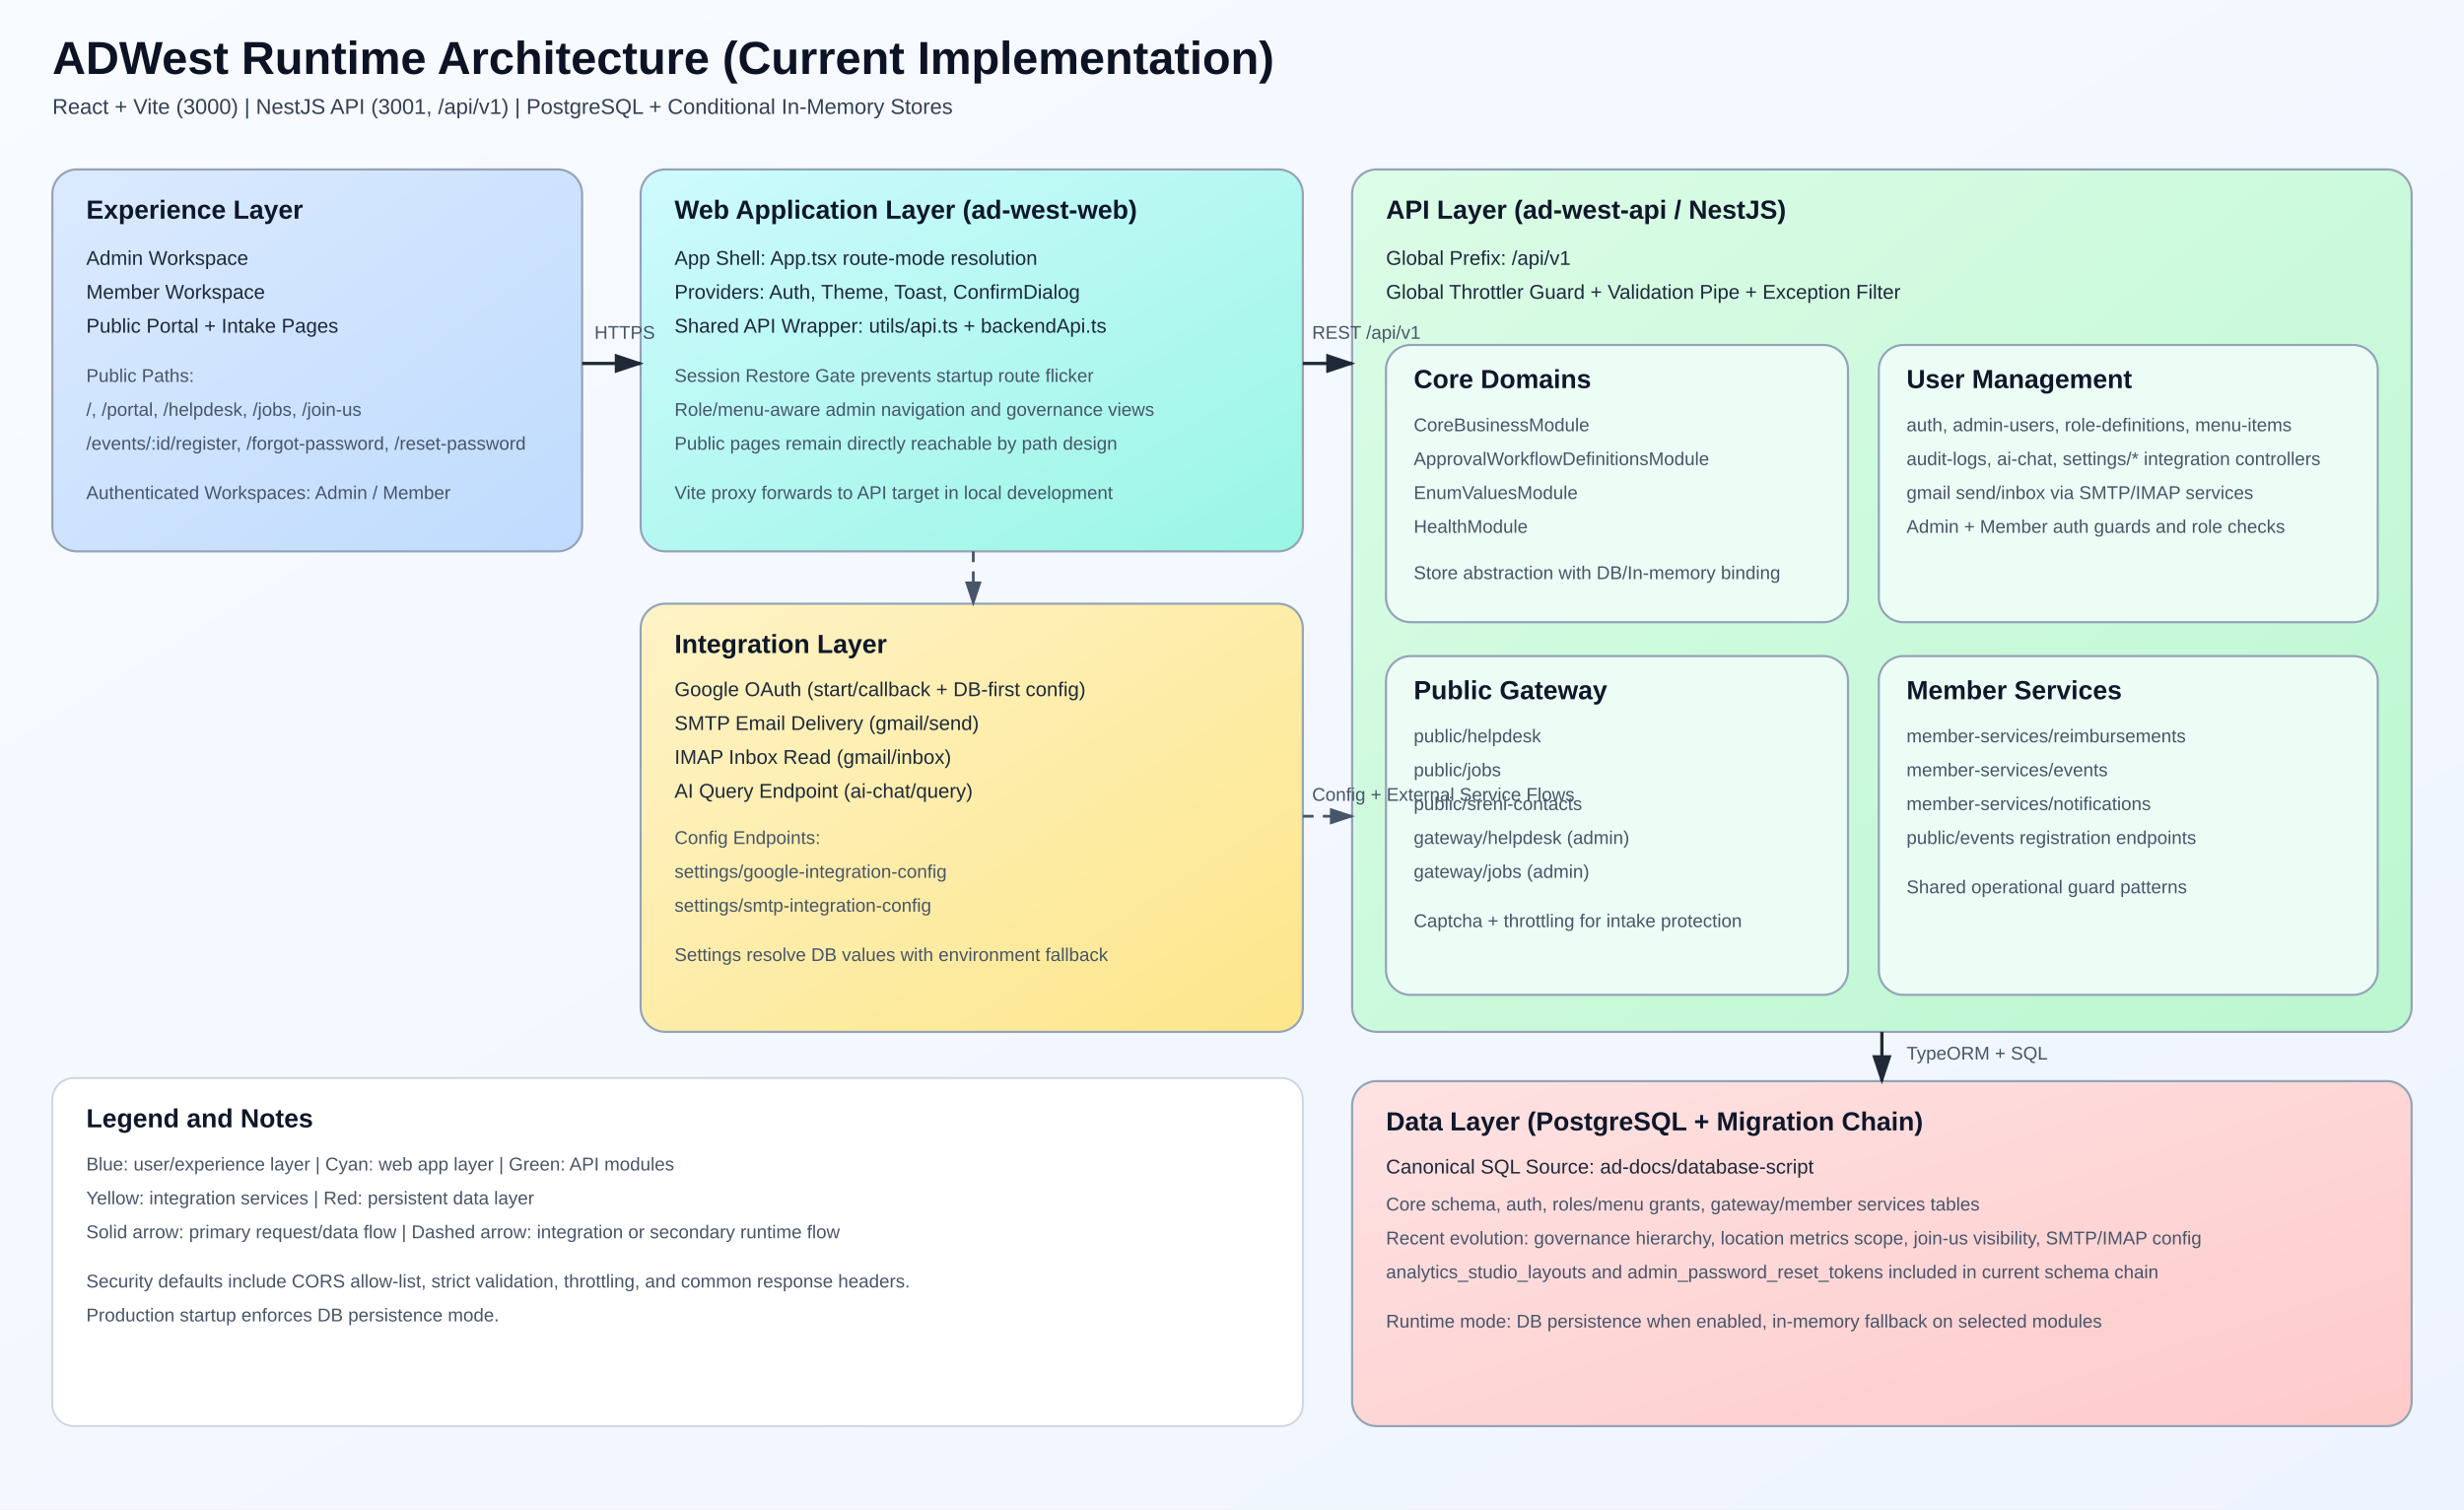
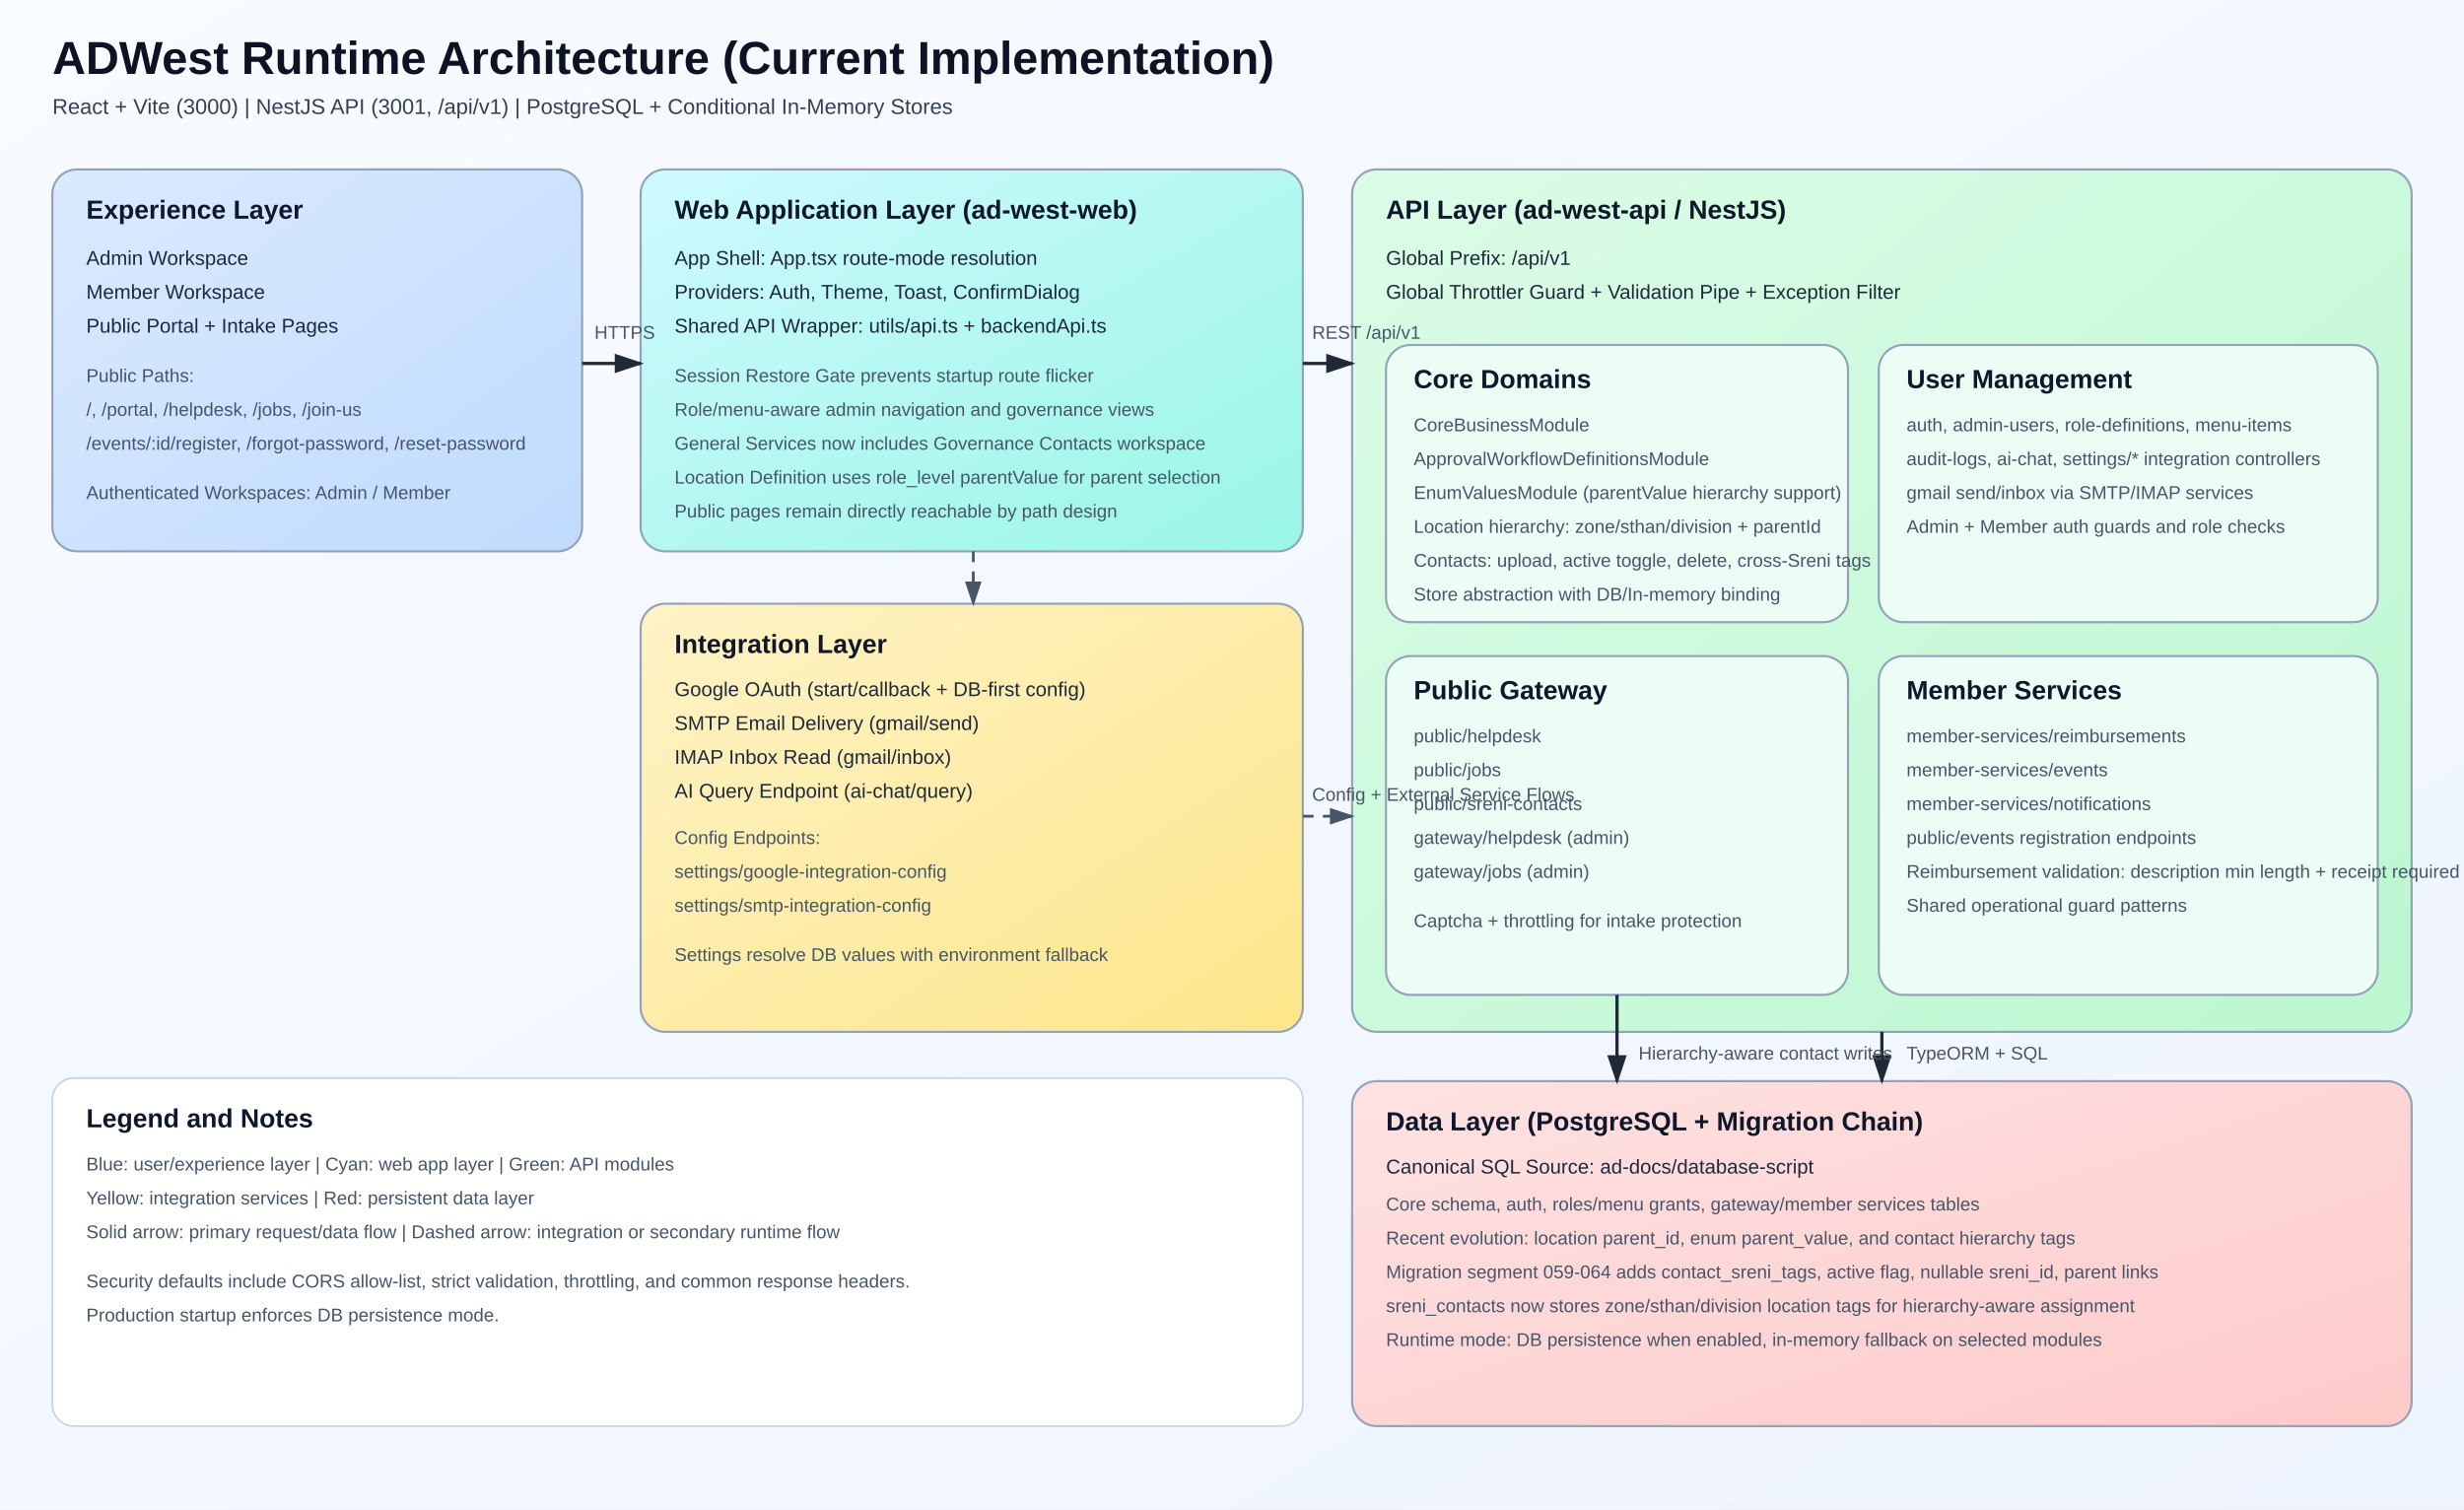
<svg xmlns="http://www.w3.org/2000/svg" width="1600" height="980" viewBox="0 0 1600 980" role="img" aria-label="ADWest Layered Architecture">
  <defs>
    <style>
      .title { font: 700 30px 'Segoe UI', Arial, sans-serif; fill: #0b1324; }
      .subtitle { font: 500 14px 'Segoe UI', Arial, sans-serif; fill: #334155; }
      .section { font: 700 17px 'Segoe UI', Arial, sans-serif; fill: #0f172a; }
      .line { font: 500 13px 'Segoe UI', Arial, sans-serif; fill: #1e293b; }
      .small { font: 500 12px 'Segoe UI', Arial, sans-serif; fill: #475569; }
      .box { stroke: #94a3b8; stroke-width: 1.4; rx: 16; ry: 16; }
      .flow { stroke: #1f2937; stroke-width: 2.1; fill: none; marker-end: url(#arrow); }
      .flow2 { stroke: #475569; stroke-width: 1.8; stroke-dasharray: 7 6; fill: none; marker-end: url(#arrow2); }
    </style>
    <marker id="arrow" markerWidth="10" markerHeight="10" refX="8" refY="3" orient="auto" markerUnits="strokeWidth">
      <path d="M0,0 L0,6 L9,3 z" fill="#1f2937" />
    </marker>
    <marker id="arrow2" markerWidth="10" markerHeight="10" refX="8" refY="3" orient="auto" markerUnits="strokeWidth">
      <path d="M0,0 L0,6 L9,3 z" fill="#475569" />
    </marker>
    <linearGradient id="bg" x1="0" y1="0" x2="1" y2="1">
      <stop offset="0%" stop-color="#f8fbff" />
      <stop offset="100%" stop-color="#eef4ff" />
    </linearGradient>
    <linearGradient id="exp" x1="0" y1="0" x2="1" y2="1">
      <stop offset="0%" stop-color="#dbeafe" />
      <stop offset="100%" stop-color="#bfdbfe" />
    </linearGradient>
    <linearGradient id="web" x1="0" y1="0" x2="1" y2="1">
      <stop offset="0%" stop-color="#cffafe" />
      <stop offset="100%" stop-color="#99f6e4" />
    </linearGradient>
    <linearGradient id="api" x1="0" y1="0" x2="1" y2="1">
      <stop offset="0%" stop-color="#dcfce7" />
      <stop offset="100%" stop-color="#bbf7d0" />
    </linearGradient>
    <linearGradient id="store" x1="0" y1="0" x2="1" y2="1">
      <stop offset="0%" stop-color="#fee2e2" />
      <stop offset="100%" stop-color="#fecaca" />
    </linearGradient>
    <linearGradient id="ext" x1="0" y1="0" x2="1" y2="1">
      <stop offset="0%" stop-color="#fef3c7" />
      <stop offset="100%" stop-color="#fde68a" />
    </linearGradient>
  </defs>
  <rect x="0" y="0" width="1600" height="980" fill="url(#bg)" />
  <text x="34" y="48" class="title">ADWest Runtime Architecture (Current Implementation)</text>
  <text x="34" y="74" class="subtitle">React + Vite (3000) | NestJS API (3001, /api/v1) | PostgreSQL + Conditional In-Memory Stores</text>
  <rect class="box" x="34" y="110" width="344" height="248" fill="url(#exp)" />
  <text x="56" y="142" class="section">Experience Layer</text>
  <text x="56" y="172" class="line">Admin Workspace</text>
  <text x="56" y="194" class="line">Member Workspace</text>
  <text x="56" y="216" class="line">Public Portal + Intake Pages</text>
  <text x="56" y="248" class="small">Public Paths:</text>
  <text x="56" y="270" class="small">/, /portal, /helpdesk, /jobs, /join-us</text>
  <text x="56" y="292" class="small">/events/:id/register, /forgot-password, /reset-password</text>
  <text x="56" y="324" class="small">Authenticated Workspaces: Admin / Member</text>
  <rect class="box" x="416" y="110" width="430" height="248" fill="url(#web)" />
  <text x="438" y="142" class="section">Web Application Layer (ad-west-web)</text>
  <text x="438" y="172" class="line">App Shell: App.tsx route-mode resolution</text>
  <text x="438" y="194" class="line">Providers: Auth, Theme, Toast, ConfirmDialog</text>
  <text x="438" y="216" class="line">Shared API Wrapper: utils/api.ts + backendApi.ts</text>
  <text x="438" y="248" class="small">Session Restore Gate prevents startup route flicker</text>
  <text x="438" y="270" class="small">Role/menu-aware admin navigation and governance views</text>
-   <text x="438" y="292" class="small">Public pages remain directly reachable by path design</text>
-   <text x="438" y="324" class="small">Vite proxy forwards to API target in local development</text>
+   <text x="438" y="292" class="small">General Services now includes Governance Contacts workspace</text>
+   <text x="438" y="314" class="small">Location Definition uses role_level parentValue for parent selection</text>
+   <text x="438" y="336" class="small">Public pages remain directly reachable by path design</text>
  <rect class="box" x="878" y="110" width="688" height="560" fill="url(#api)" />
  <text x="900" y="142" class="section">API Layer (ad-west-api / NestJS)</text>
  <text x="900" y="172" class="line">Global Prefix: /api/v1</text>
  <text x="900" y="194" class="line">Global Throttler Guard + Validation Pipe + Exception Filter</text>
  <rect class="box" x="900" y="224" width="300" height="180" fill="#ecfdf5" />
  <text x="918" y="252" class="section">Core Domains</text>
  <text x="918" y="280" class="small">CoreBusinessModule</text>
  <text x="918" y="302" class="small">ApprovalWorkflowDefinitionsModule</text>
-   <text x="918" y="324" class="small">EnumValuesModule</text>
-   <text x="918" y="346" class="small">HealthModule</text>
-   <text x="918" y="376" class="small">Store abstraction with DB/In-memory binding</text>
+   <text x="918" y="324" class="small">EnumValuesModule (parentValue hierarchy support)</text>
+   <text x="918" y="346" class="small">Location hierarchy: zone/sthan/division + parentId</text>
+   <text x="918" y="368" class="small">Contacts: upload, active toggle, delete, cross-Sreni tags</text>
+   <text x="918" y="390" class="small">Store abstraction with DB/In-memory binding</text>
  <rect class="box" x="1220" y="224" width="324" height="180" fill="#ecfdf5" />
  <text x="1238" y="252" class="section">User Management</text>
  <text x="1238" y="280" class="small">auth, admin-users, role-definitions, menu-items</text>
  <text x="1238" y="302" class="small">audit-logs, ai-chat, settings/* integration controllers</text>
  <text x="1238" y="324" class="small">gmail send/inbox via SMTP/IMAP services</text>
  <text x="1238" y="346" class="small">Admin + Member auth guards and role checks</text>
  <rect class="box" x="900" y="426" width="300" height="220" fill="#ecfdf5" />
  <text x="918" y="454" class="section">Public Gateway</text>
  <text x="918" y="482" class="small">public/helpdesk</text>
  <text x="918" y="504" class="small">public/jobs</text>
  <text x="918" y="526" class="small">public/sreni-contacts</text>
  <text x="918" y="548" class="small">gateway/helpdesk (admin)</text>
  <text x="918" y="570" class="small">gateway/jobs (admin)</text>
  <text x="918" y="602" class="small">Captcha + throttling for intake protection</text>
  <rect class="box" x="1220" y="426" width="324" height="220" fill="#ecfdf5" />
  <text x="1238" y="454" class="section">Member Services</text>
  <text x="1238" y="482" class="small">member-services/reimbursements</text>
  <text x="1238" y="504" class="small">member-services/events</text>
  <text x="1238" y="526" class="small">member-services/notifications</text>
  <text x="1238" y="548" class="small">public/events registration endpoints</text>
-   <text x="1238" y="580" class="small">Shared operational guard patterns</text>
+   <text x="1238" y="570" class="small">Reimbursement validation: description min length + receipt required</text>
+   <text x="1238" y="592" class="small">Shared operational guard patterns</text>
  <rect class="box" x="416" y="392" width="430" height="278" fill="url(#ext)" />
  <text x="438" y="424" class="section">Integration Layer</text>
  <text x="438" y="452" class="line">Google OAuth (start/callback + DB-first config)</text>
  <text x="438" y="474" class="line">SMTP Email Delivery (gmail/send)</text>
  <text x="438" y="496" class="line">IMAP Inbox Read (gmail/inbox)</text>
  <text x="438" y="518" class="line">AI Query Endpoint (ai-chat/query)</text>
  <text x="438" y="548" class="small">Config Endpoints:</text>
  <text x="438" y="570" class="small">settings/google-integration-config</text>
  <text x="438" y="592" class="small">settings/smtp-integration-config</text>
  <text x="438" y="624" class="small">Settings resolve DB values with environment fallback</text>
  <rect class="box" x="878" y="702" width="688" height="224" fill="url(#store)" />
  <text x="900" y="734" class="section">Data Layer (PostgreSQL + Migration Chain)</text>
  <text x="900" y="762" class="line">Canonical SQL Source: ad-docs/database-script</text>
  <text x="900" y="786" class="small">Core schema, auth, roles/menu grants, gateway/member services tables</text>
-   <text x="900" y="808" class="small">Recent evolution: governance hierarchy, location metrics scope, join-us visibility, SMTP/IMAP config</text>
-   <text x="900" y="830" class="small">analytics_studio_layouts and admin_password_reset_tokens included in current schema chain</text>
-   <text x="900" y="862" class="small">Runtime mode: DB persistence when enabled, in-memory fallback on selected modules</text>
+   <text x="900" y="808" class="small">Recent evolution: location parent_id, enum parent_value, and contact hierarchy tags</text>
+   <text x="900" y="830" class="small">Migration segment 059-064 adds contact_sreni_tags, active flag, nullable sreni_id, parent links</text>
+   <text x="900" y="852" class="small">sreni_contacts now stores zone/sthan/division location tags for hierarchy-aware assignment</text>
+   <text x="900" y="874" class="small">Runtime mode: DB persistence when enabled, in-memory fallback on selected modules</text>
  <path class="flow" d="M378 236 L416 236" />
  <path class="flow" d="M846 236 L878 236" />
+   <path class="flow" d="M1050 646 L1050 702" />
  <path class="flow" d="M1222 670 L1222 702" />
  <path class="flow2" d="M846 530 L878 530" />
  <path class="flow2" d="M632 358 L632 392" />
  <text x="386" y="220" class="small">HTTPS</text>
  <text x="852" y="220" class="small">REST /api/v1</text>
+   <text x="1064" y="688" class="small">Hierarchy-aware contact writes</text>
  <text x="1238" y="688" class="small">TypeORM + SQL</text>
  <text x="852" y="520" class="small">Config + External Service Flows</text>
  <rect x="34" y="700" width="812" height="226" rx="14" ry="14" fill="#ffffff" stroke="#cbd5e1" stroke-width="1.2" />
  <text x="56" y="732" class="section">Legend and Notes</text>
  <text x="56" y="760" class="small">Blue: user/experience layer | Cyan: web app layer | Green: API modules</text>
  <text x="56" y="782" class="small">Yellow: integration services | Red: persistent data layer</text>
  <text x="56" y="804" class="small">Solid arrow: primary request/data flow | Dashed arrow: integration or secondary runtime flow</text>
  <text x="56" y="836" class="small">Security defaults include CORS allow-list, strict validation, throttling, and common response headers.</text>
  <text x="56" y="858" class="small">Production startup enforces DB persistence mode.</text>
</svg>
